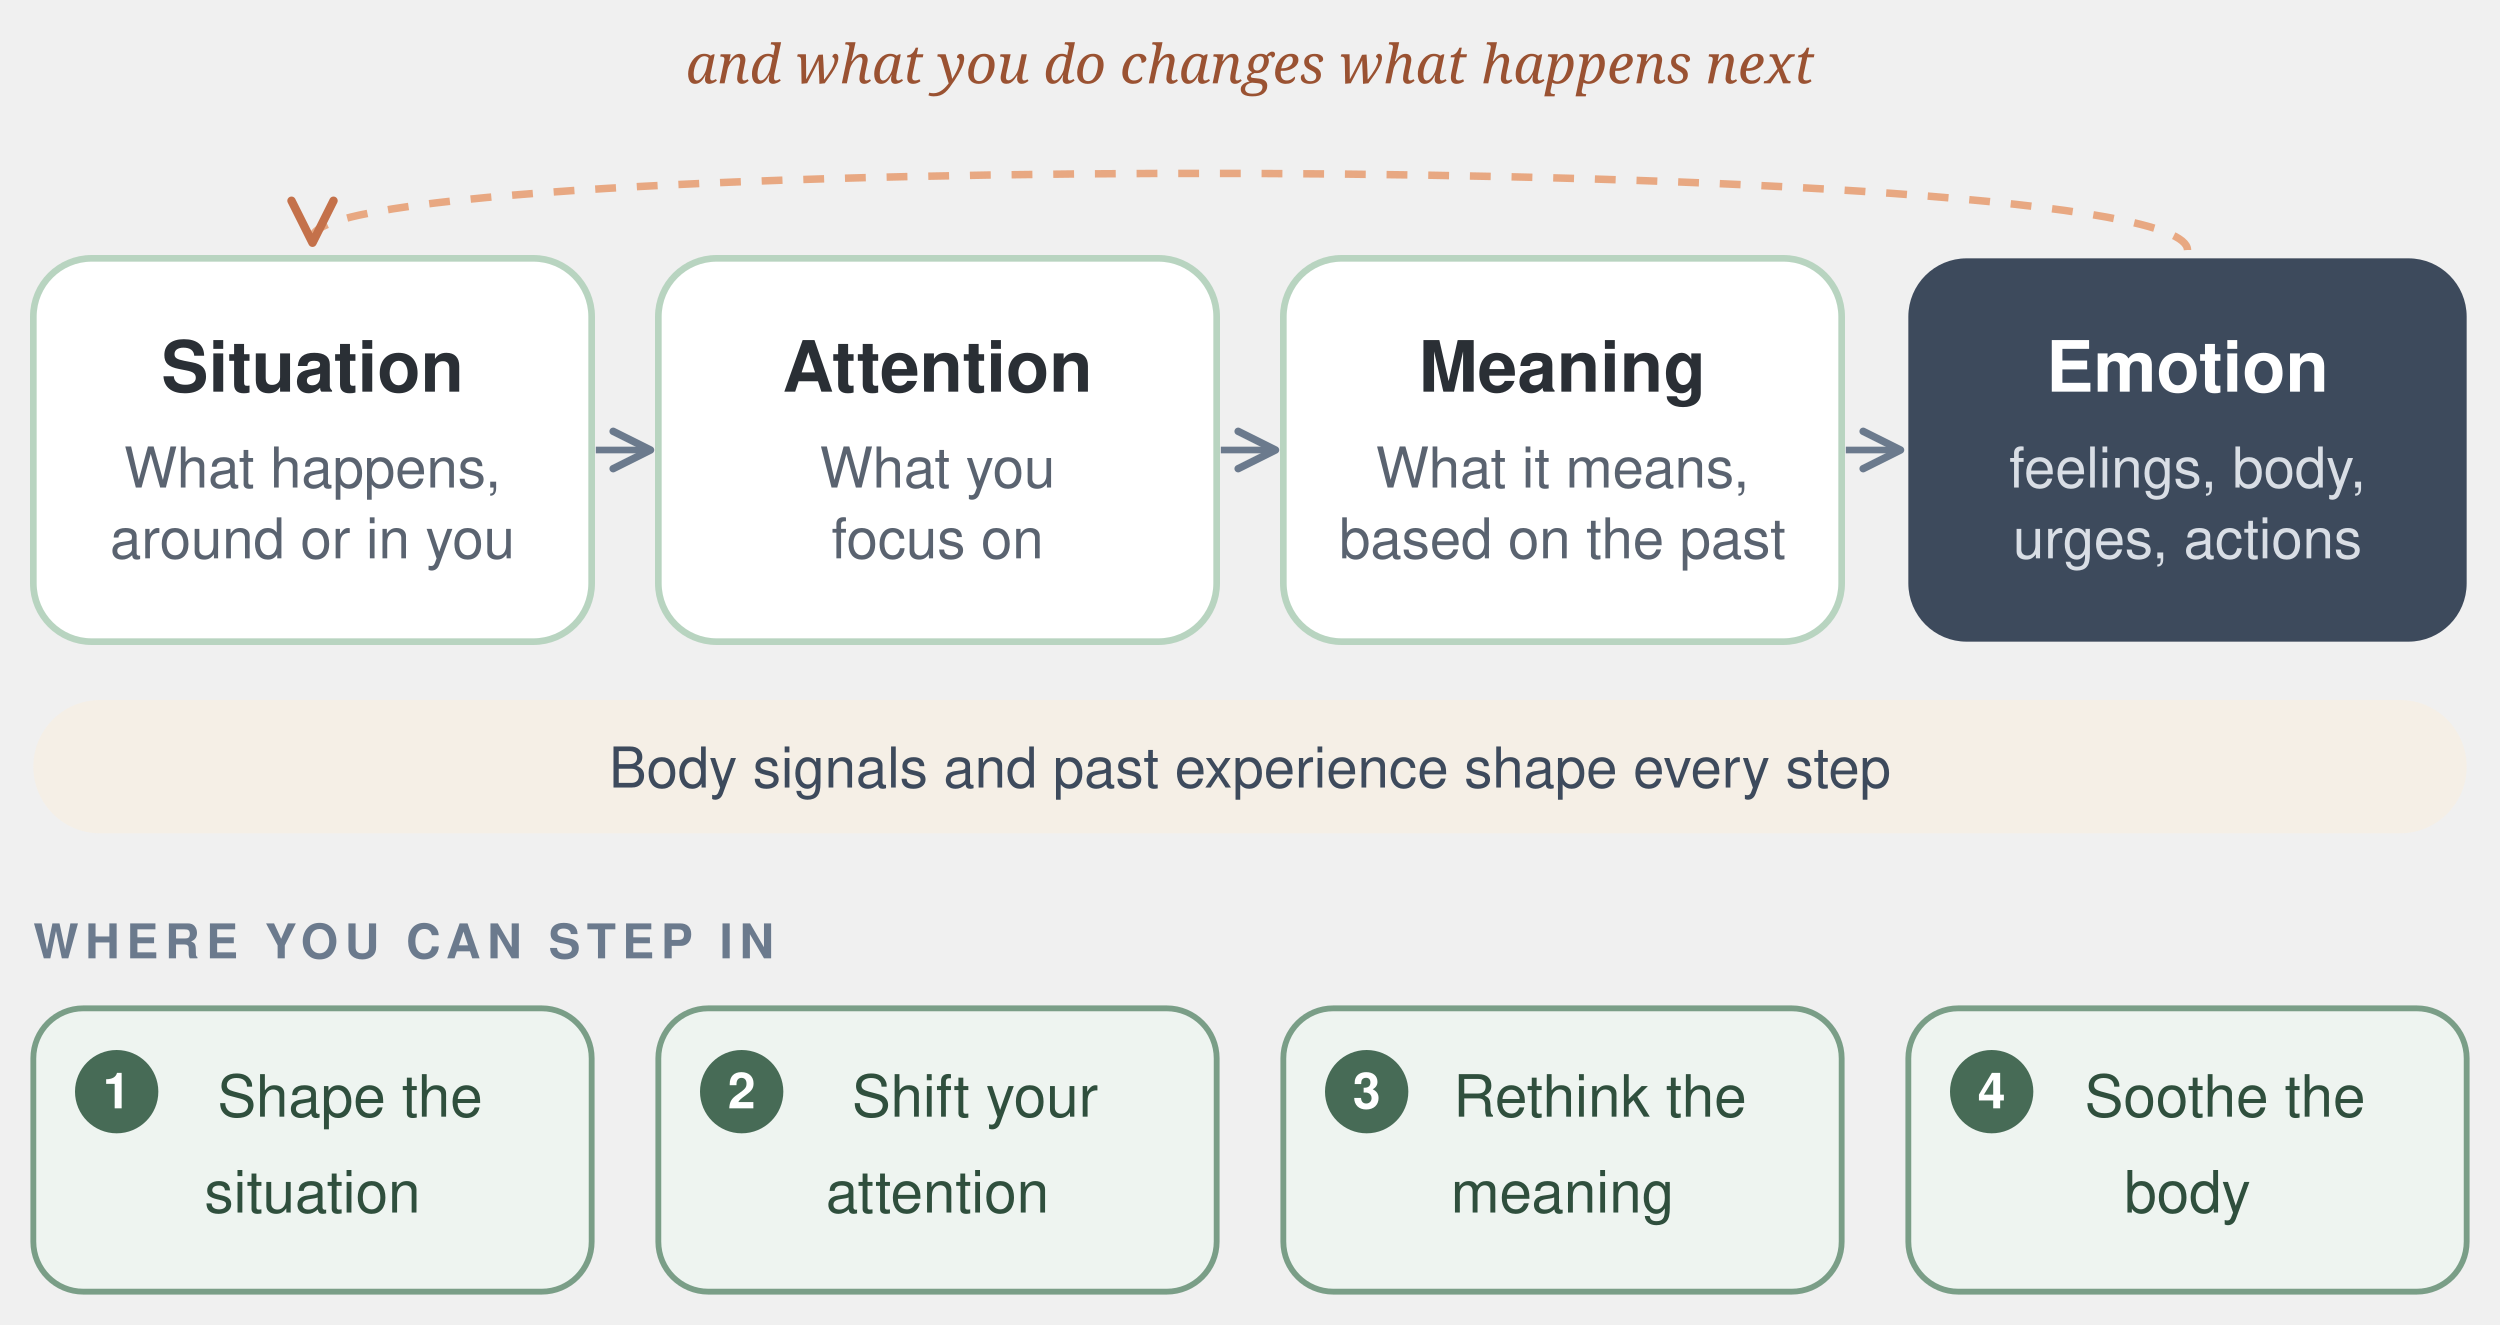
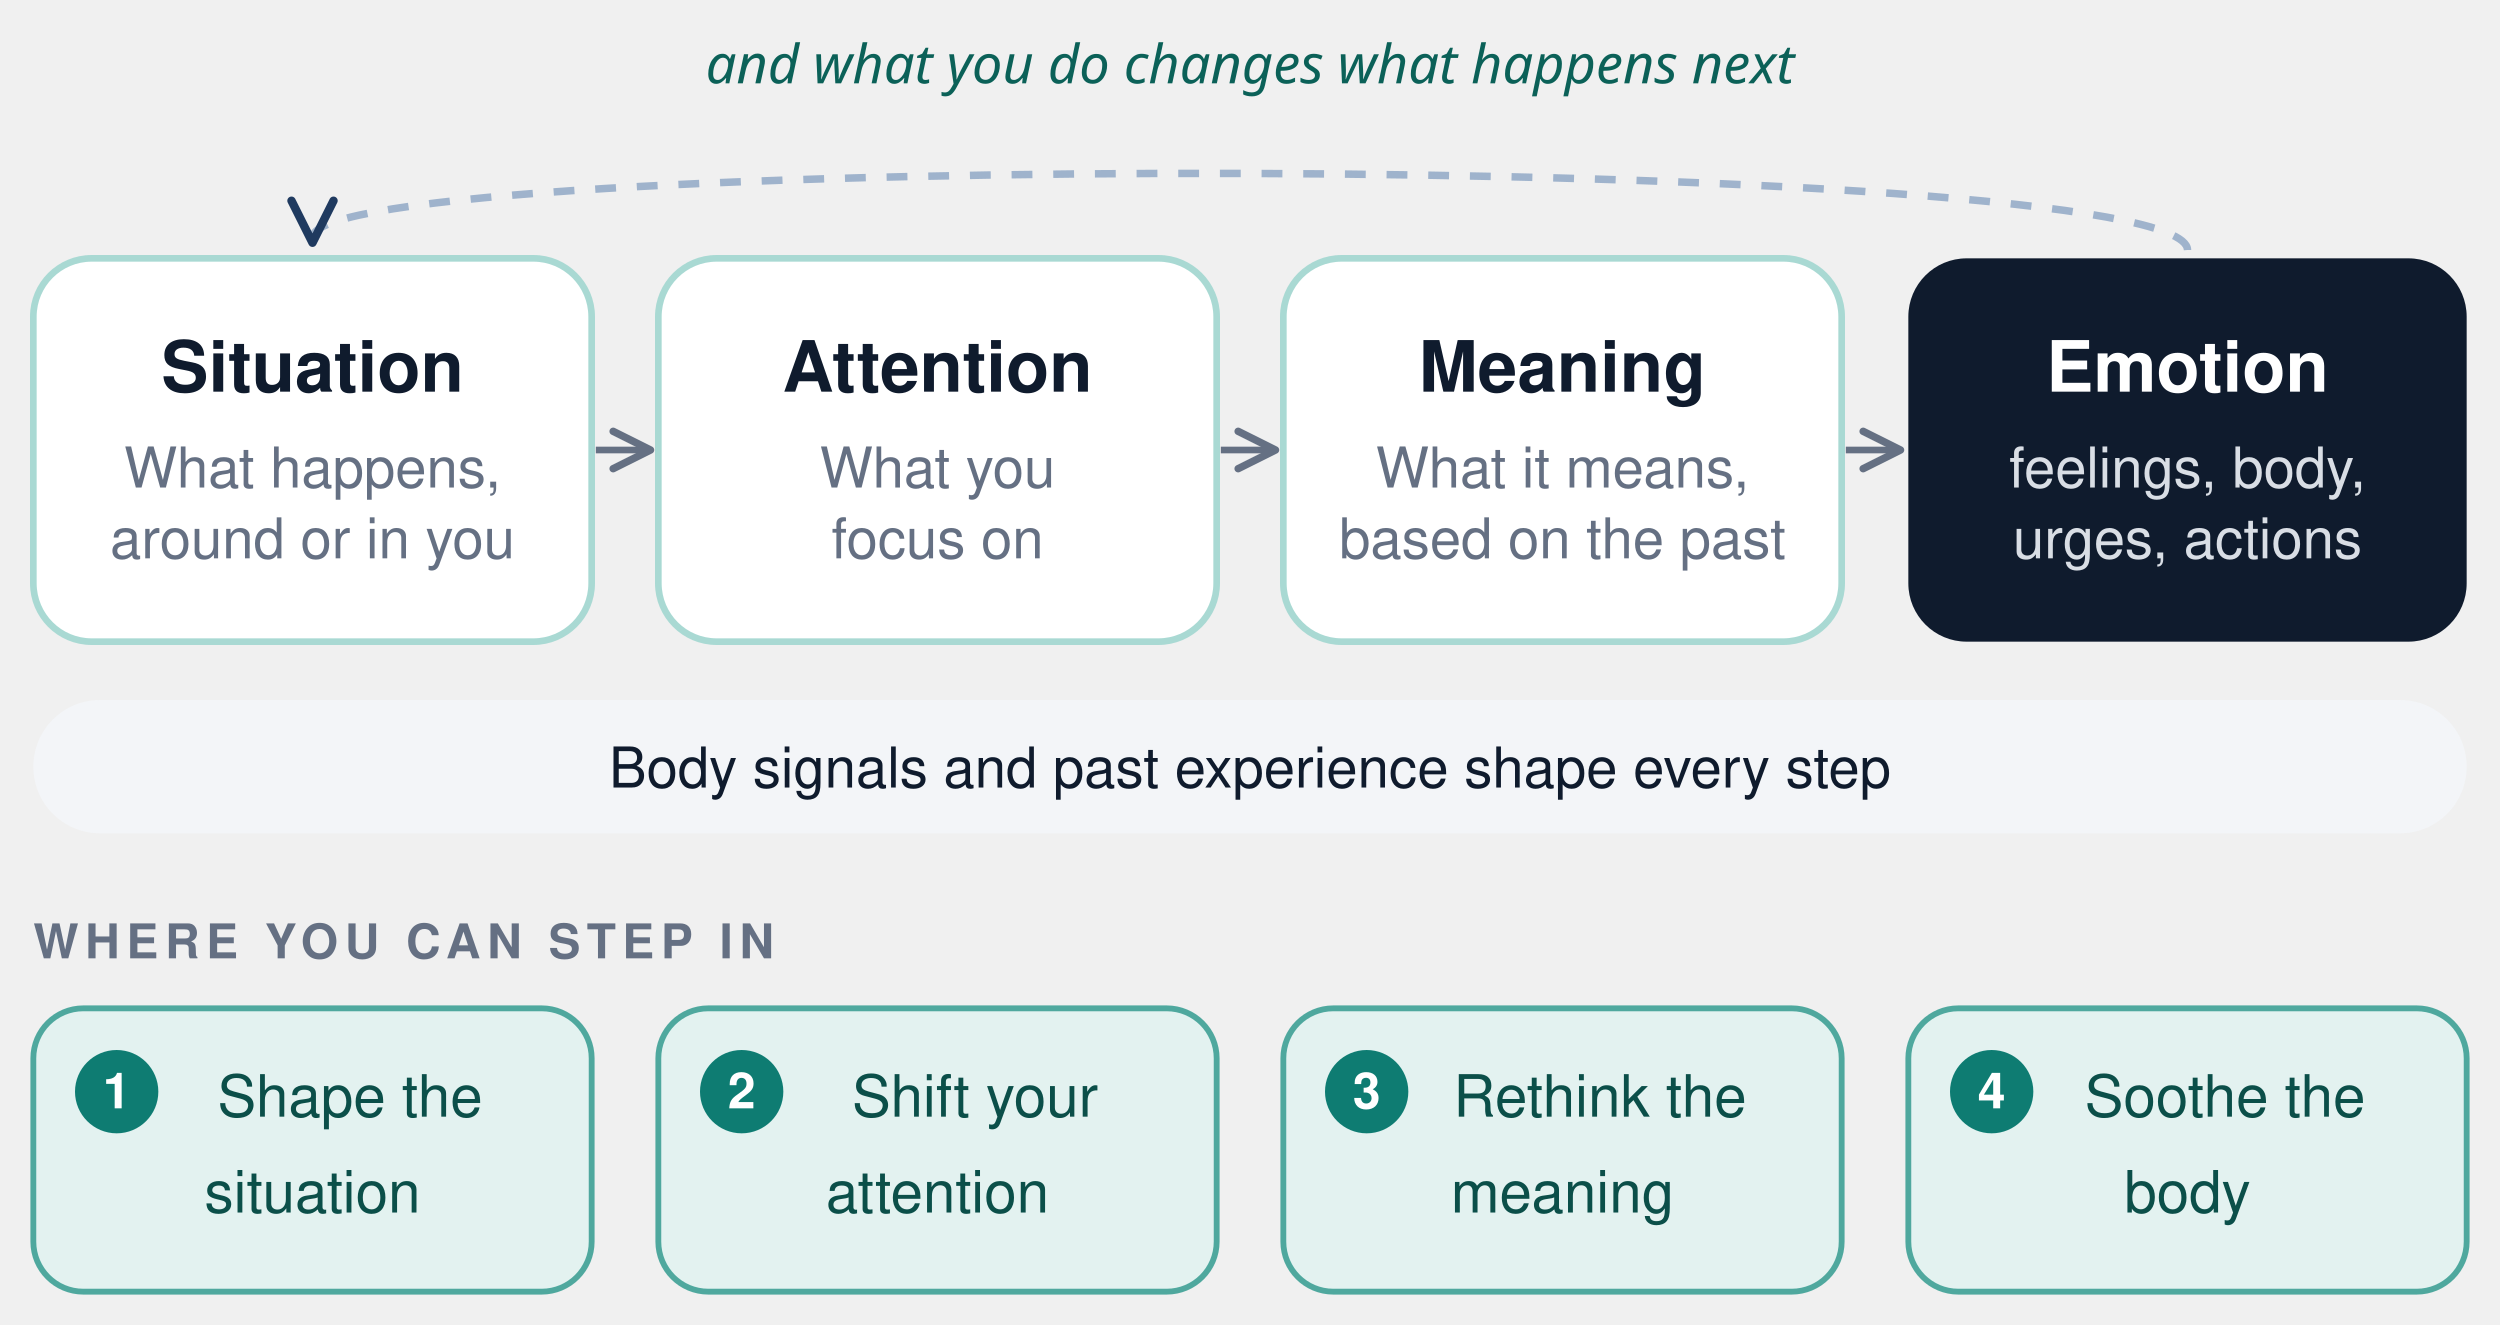
<svg xmlns="http://www.w3.org/2000/svg" viewBox="0 0 600 318" width="600" height="318" id="dg-brain">
  <style>
-     #dg-brain text { font-family: "DM Sans", Helvetica, Arial, sans-serif; fill: #2A2F35; }
+     #dg-brain text { font-family: "DM Sans", Helvetica, Arial, sans-serif; fill: #0F1B2D; }
    #dg-brain .h { font-size: 17px; font-weight: 600; }
-     #dg-brain .s { font-size: 13.5px; fill: #5A6370; }
-     #dg-brain .lab { font-size: 11.5px; font-weight: 600; letter-spacing: 1.6px; fill: #6B7A8D; }
-     #dg-brain .door { font-size: 14px; font-weight: 500; fill: #2F4F3D; }
-     #dg-brain .arc { font-size: 13px; font-style: italic; fill: #9A5232; font-family: Lora, Georgia, serif; }
+     #dg-brain .s { font-size: 13.5px; fill: #657083; }
+     #dg-brain .lab { font-size: 11.5px; font-weight: 600; letter-spacing: 1.6px; fill: #657083; }
+     #dg-brain .door { font-size: 14px; font-weight: 500; fill: #0B4F49; }
+     #dg-brain .arc { font-size: 13px; font-style: italic; fill: #0B6158; font-family: Bricolage Grotesque, DM Sans, sans-serif; }
    #dg-brain .n { font-size: 12px; font-weight: 600; fill: #fff; }
  </style>
  <defs>
    <marker id="dgb-a" viewBox="0 0 10 10" refX="8" refY="5" markerWidth="7" markerHeight="7" orient="auto-start-reverse">
-       <path d="M1 1L9 5L1 9" fill="none" stroke="#6B7A8D" stroke-width="1.6" stroke-linecap="round" stroke-linejoin="round" />
+       <path d="M1 1L9 5L1 9" fill="none" stroke="#657083" stroke-width="1.6" stroke-linecap="round" stroke-linejoin="round" />
    </marker>
    <marker id="dgb-t" viewBox="0 0 10 10" refX="8" refY="5" markerWidth="7" markerHeight="7" orient="auto-start-reverse">
-       <path d="M1 1L9 5L1 9" fill="none" stroke="#C4714A" stroke-width="1.6" stroke-linecap="round" stroke-linejoin="round" />
+       <path d="M1 1L9 5L1 9" fill="none" stroke="#1F3A5F" stroke-width="1.6" stroke-linecap="round" stroke-linejoin="round" />
    </marker>
  </defs>
-   <path d="M525 60 C525 36, 75 36, 75 57" fill="none" stroke="#E8A882" stroke-width="1.8" stroke-dasharray="5 5" marker-end="url(#dgb-t)" />
+   <path d="M525 60 C525 36, 75 36, 75 57" fill="none" stroke="#9FB3CC" stroke-width="1.8" stroke-dasharray="5 5" marker-end="url(#dgb-t)" />
  <text x="300" y="20" text-anchor="middle" class="arc">and what you do changes what happens next</text>
  <g>
-     <rect x="8" y="62" width="134" height="92" rx="14" fill="#fff" stroke="#B8D4C0" stroke-width="1.6" />
+     <rect x="8" y="62" width="134" height="92" rx="14" fill="#fff" stroke="#A9D9D3" stroke-width="1.6" />
    <text x="75" y="94" text-anchor="middle" class="h">Situation</text>
    <text x="75" y="117" text-anchor="middle" class="s">What happens,</text>
    <text x="75" y="134" text-anchor="middle" class="s">around or in you</text>
-     <rect x="158" y="62" width="134" height="92" rx="14" fill="#fff" stroke="#B8D4C0" stroke-width="1.6" />
+     <rect x="158" y="62" width="134" height="92" rx="14" fill="#fff" stroke="#A9D9D3" stroke-width="1.6" />
    <text x="225" y="94" text-anchor="middle" class="h">Attention</text>
    <text x="225" y="117" text-anchor="middle" class="s">What you</text>
    <text x="225" y="134" text-anchor="middle" class="s">focus on</text>
-     <rect x="308" y="62" width="134" height="92" rx="14" fill="#fff" stroke="#B8D4C0" stroke-width="1.6" />
+     <rect x="308" y="62" width="134" height="92" rx="14" fill="#fff" stroke="#A9D9D3" stroke-width="1.6" />
    <text x="375" y="94" text-anchor="middle" class="h">Meaning</text>
    <text x="375" y="117" text-anchor="middle" class="s">What it means,</text>
    <text x="375" y="134" text-anchor="middle" class="s">based on the past</text>
-     <rect x="458" y="62" width="134" height="92" rx="14" fill="#3D4A5C" />
+     <rect x="458" y="62" width="134" height="92" rx="14" fill="#0F1B2D" />
    <text x="525" y="94" text-anchor="middle" class="h" style="fill:#fff">Emotion</text>
    <text x="525" y="117" text-anchor="middle" class="s" style="fill:#D9DEE5">feelings, body,</text>
    <text x="525" y="134" text-anchor="middle" class="s" style="fill:#D9DEE5">urges, actions</text>
  </g>
-   <g stroke="#6B7A8D" stroke-width="1.6" fill="none">
+   <g stroke="#657083" stroke-width="1.6" fill="none">
    <path d="M143 108H155" marker-end="url(#dgb-a)" />
    <path d="M293 108H305" marker-end="url(#dgb-a)" />
    <path d="M443 108H455" marker-end="url(#dgb-a)" />
  </g>
-   <rect x="8" y="168" width="584" height="32" rx="16" fill="#F5EFE6" />
-   <text x="300" y="189" text-anchor="middle" class="s" style="fill:#3D4A5C">Body signals and past experience shape every step</text>
+   <rect x="8" y="168" width="584" height="32" rx="16" fill="#F3F5F8" />
+   <text x="300" y="189" text-anchor="middle" class="s" style="fill:#0F1B2D">Body signals and past experience shape every step</text>
  <text x="8" y="230" class="lab">WHERE YOU CAN STEP IN</text>
  <g>
-     <rect x="8" y="242" width="134" height="68" rx="12" fill="#EEF4F0" stroke="#7A9E87" stroke-width="1.4" />
-     <circle cx="28" cy="262" r="10" fill="#476B56" />
+     <rect x="8" y="242" width="134" height="68" rx="12" fill="#E3F2F0" stroke="#4FA89E" stroke-width="1.4" />
+     <circle cx="28" cy="262" r="10" fill="#0E7C72" />
    <text x="28" y="266" text-anchor="middle" class="n">1</text>
    <text x="84" y="268" text-anchor="middle" class="door">Shape the</text>
    <text x="75" y="291" text-anchor="middle" class="door">situation</text>
-     <rect x="158" y="242" width="134" height="68" rx="12" fill="#EEF4F0" stroke="#7A9E87" stroke-width="1.4" />
-     <circle cx="178" cy="262" r="10" fill="#476B56" />
+     <rect x="158" y="242" width="134" height="68" rx="12" fill="#E3F2F0" stroke="#4FA89E" stroke-width="1.4" />
+     <circle cx="178" cy="262" r="10" fill="#0E7C72" />
    <text x="178" y="266" text-anchor="middle" class="n">2</text>
    <text x="234" y="268" text-anchor="middle" class="door">Shift your</text>
    <text x="225" y="291" text-anchor="middle" class="door">attention</text>
-     <rect x="308" y="242" width="134" height="68" rx="12" fill="#EEF4F0" stroke="#7A9E87" stroke-width="1.4" />
-     <circle cx="328" cy="262" r="10" fill="#476B56" />
+     <rect x="308" y="242" width="134" height="68" rx="12" fill="#E3F2F0" stroke="#4FA89E" stroke-width="1.4" />
+     <circle cx="328" cy="262" r="10" fill="#0E7C72" />
    <text x="328" y="266" text-anchor="middle" class="n">3</text>
    <text x="384" y="268" text-anchor="middle" class="door">Rethink the</text>
    <text x="375" y="291" text-anchor="middle" class="door">meaning</text>
-     <rect x="458" y="242" width="134" height="68" rx="12" fill="#EEF4F0" stroke="#7A9E87" stroke-width="1.4" />
-     <circle cx="478" cy="262" r="10" fill="#476B56" />
+     <rect x="458" y="242" width="134" height="68" rx="12" fill="#E3F2F0" stroke="#4FA89E" stroke-width="1.4" />
+     <circle cx="478" cy="262" r="10" fill="#0E7C72" />
    <text x="478" y="266" text-anchor="middle" class="n">4</text>
    <text x="534" y="268" text-anchor="middle" class="door">Soothe the</text>
    <text x="525" y="291" text-anchor="middle" class="door">body</text>
  </g>
</svg>
